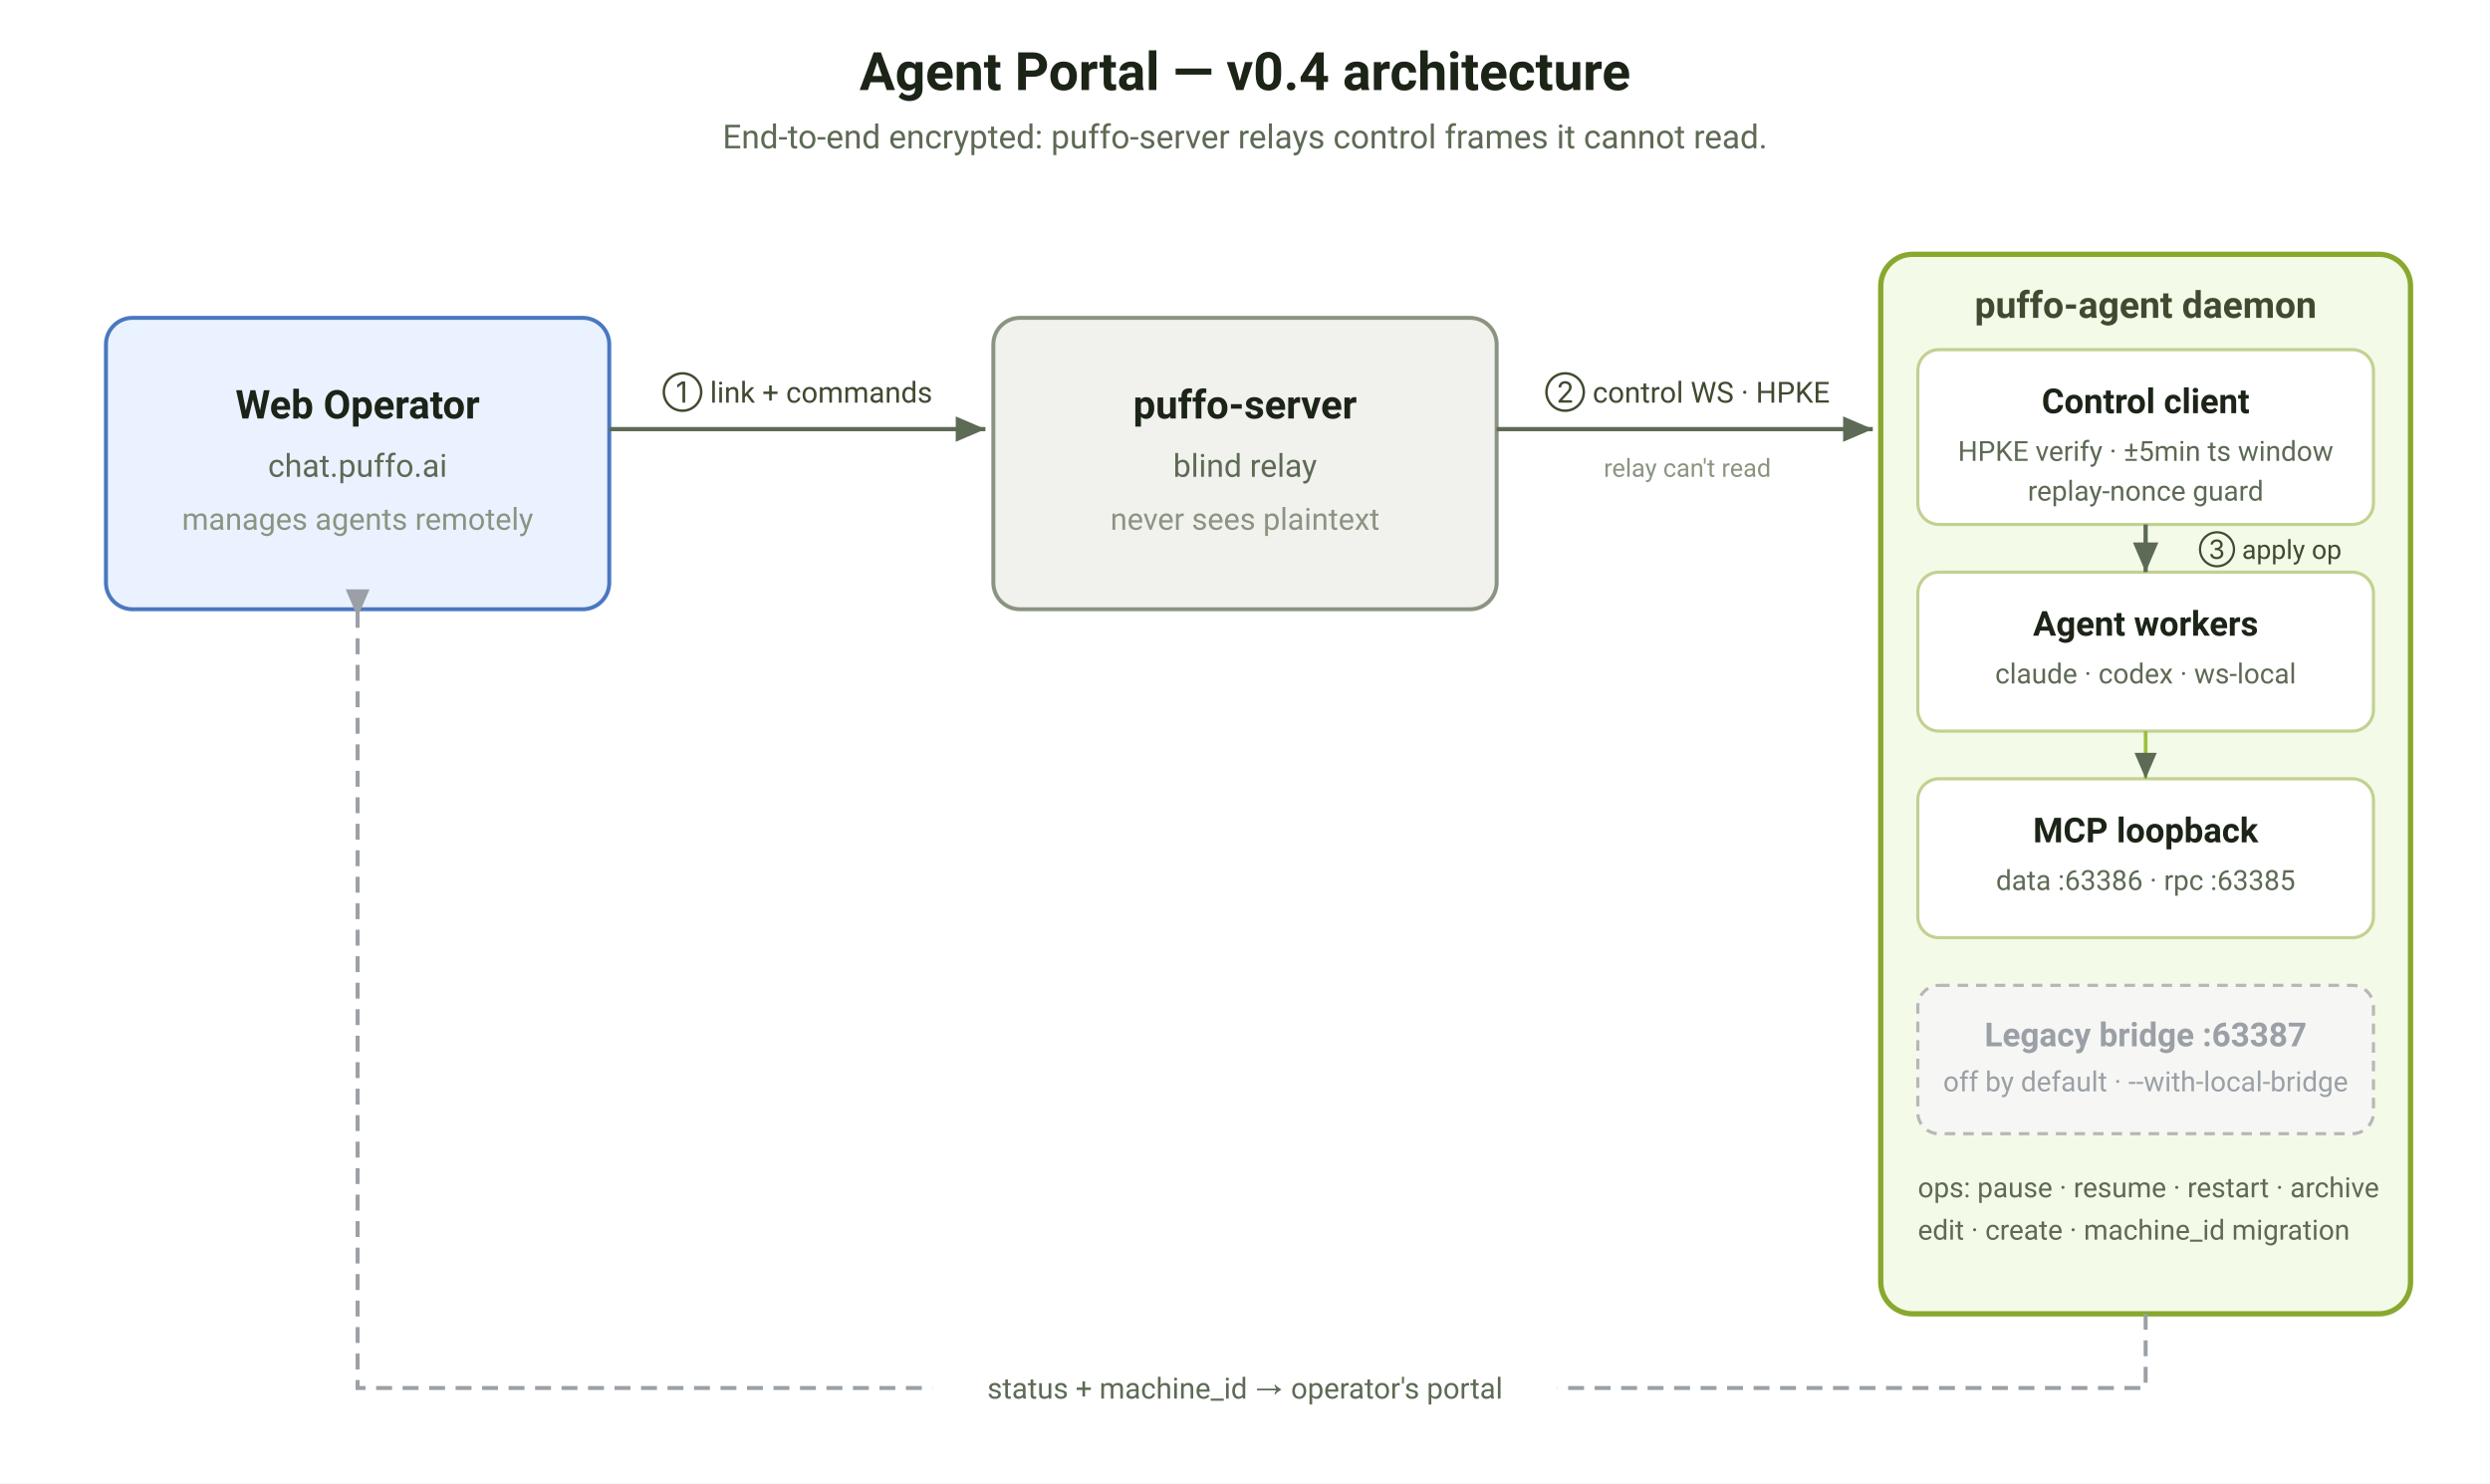
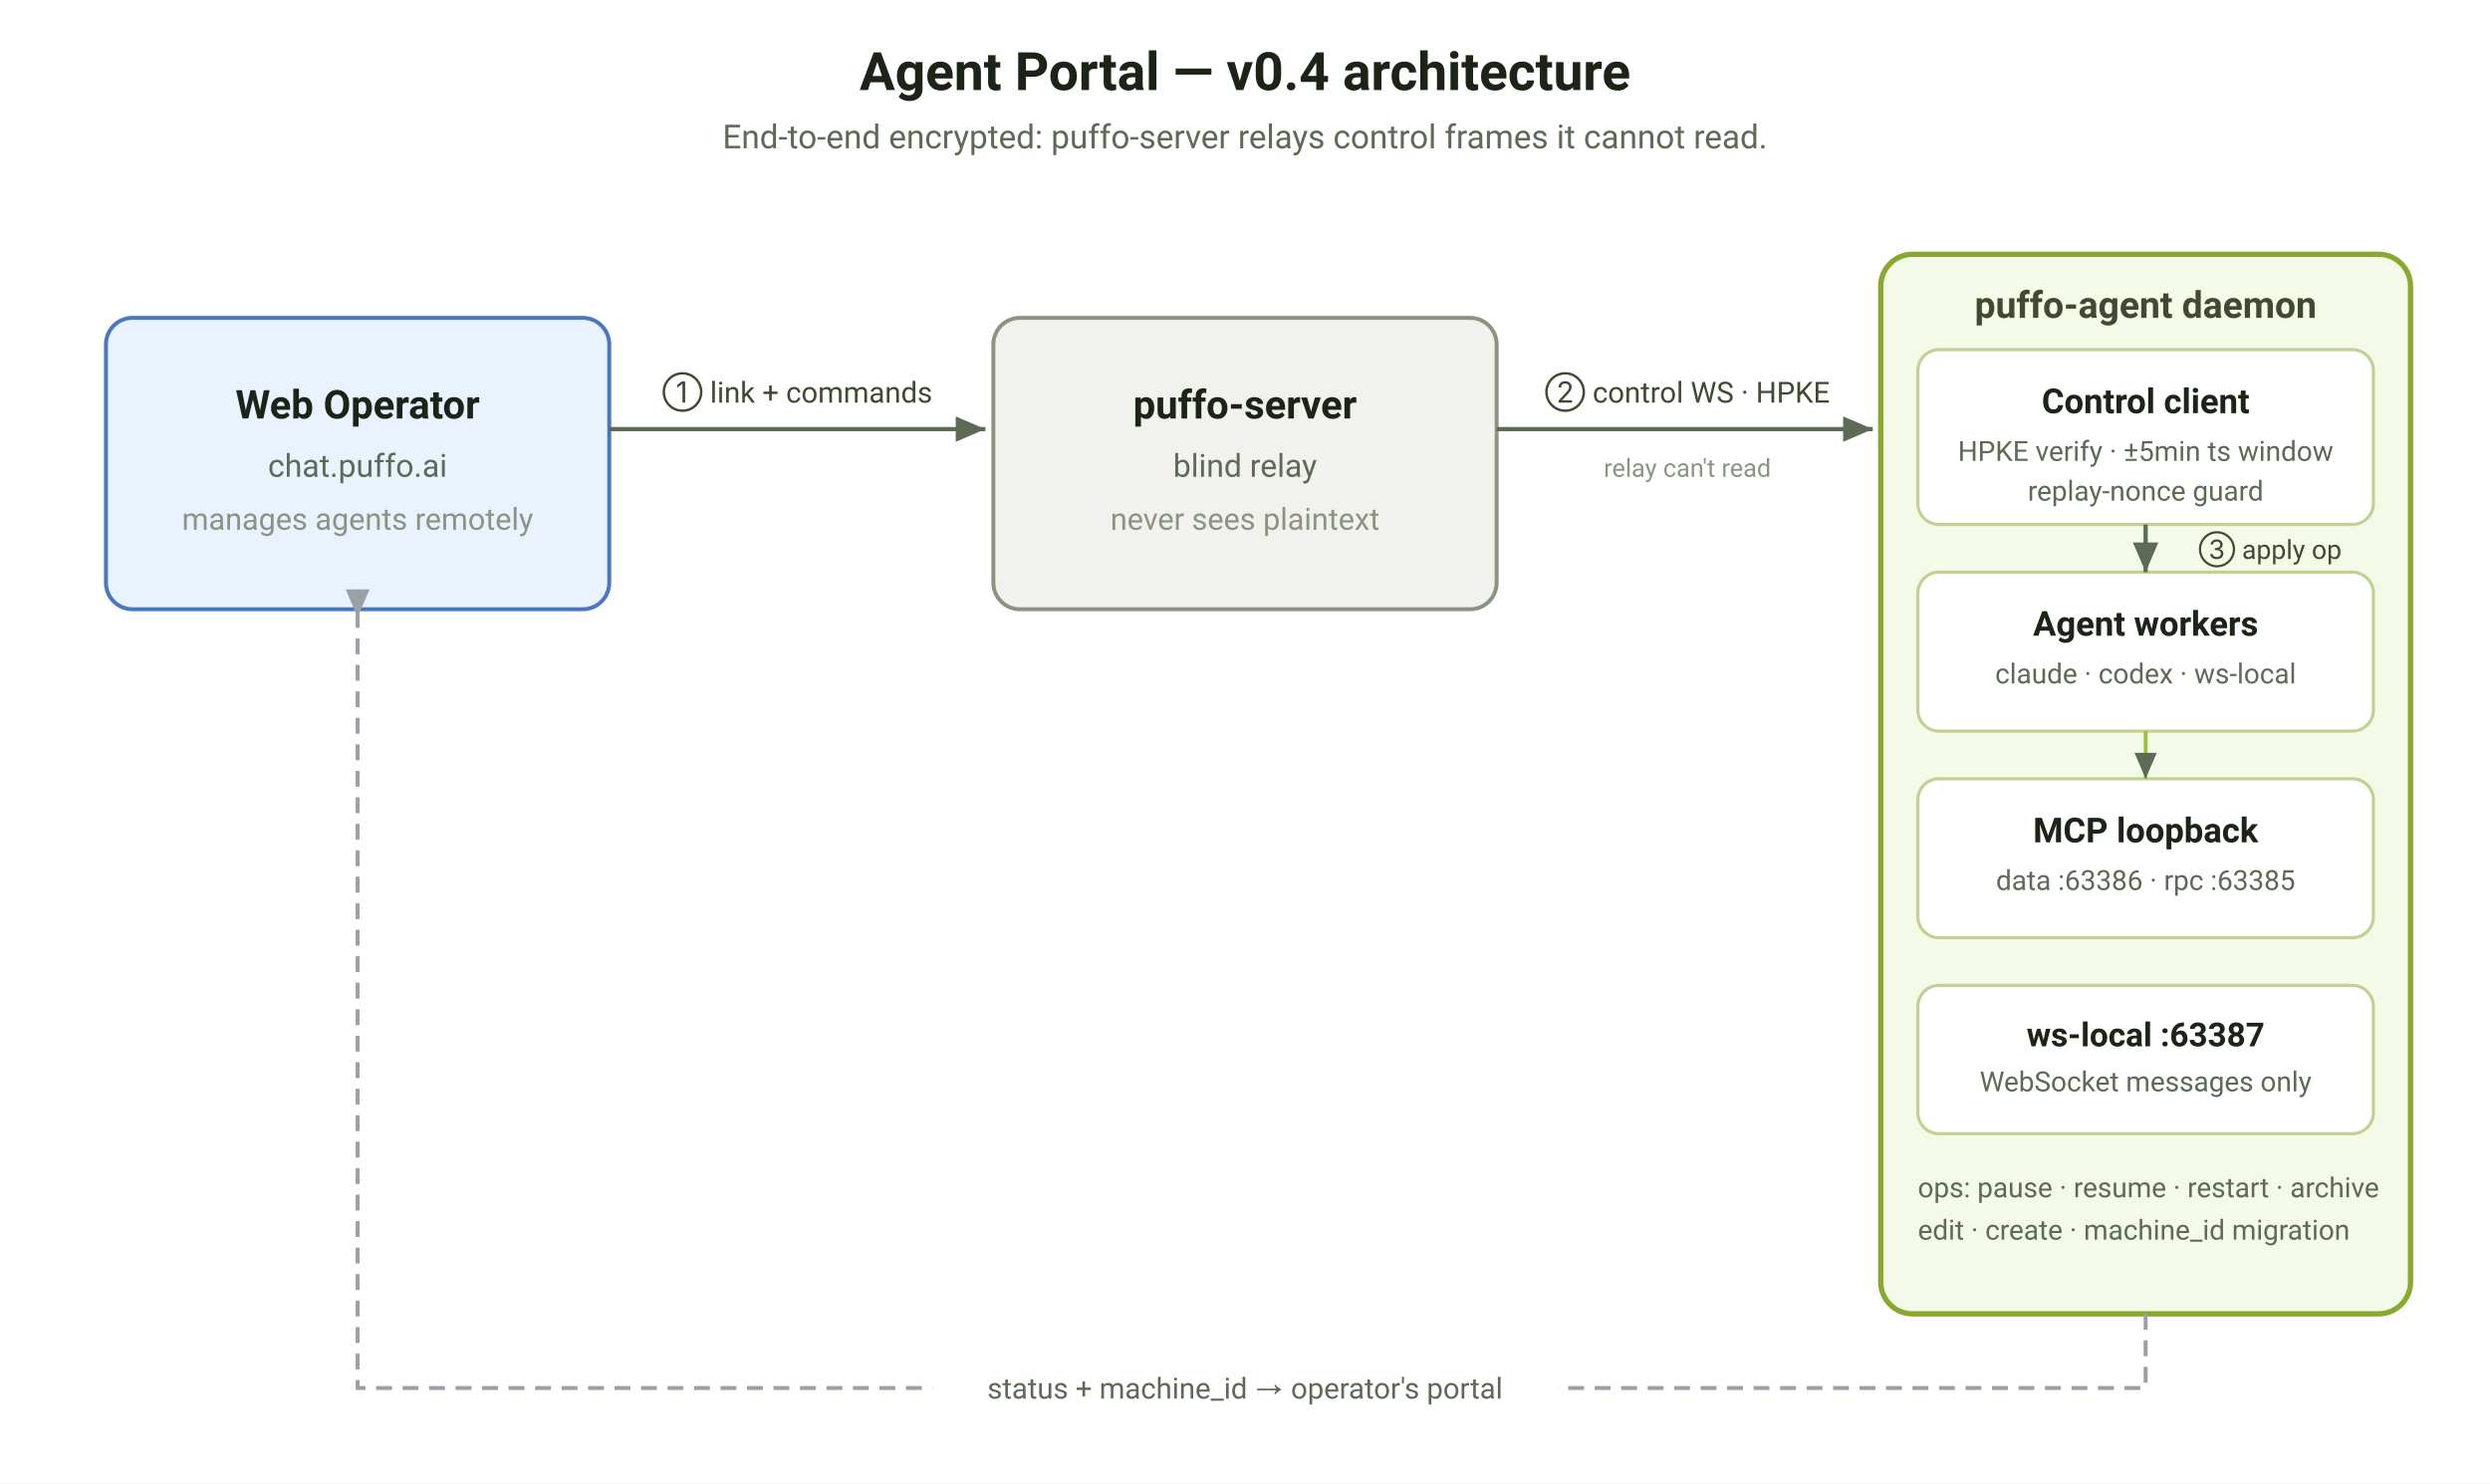
<svg xmlns="http://www.w3.org/2000/svg" viewBox="0 0 940 560" font-family="-apple-system, BlinkMacSystemFont, 'Segoe UI', Roboto, Helvetica, Arial, sans-serif">
  <defs>
    <marker id="arw" markerWidth="9" markerHeight="9" refX="7" refY="3" orient="auto" markerUnits="strokeWidth">
      <path d="M0,0 L7,3 L0,6 Z" fill="#5d6a55" />
    </marker>
    <marker id="arwL" markerWidth="9" markerHeight="9" refX="2" refY="3" orient="auto" markerUnits="strokeWidth">
      <path d="M7,0 L0,3 L7,6 Z" fill="#9aa0a6" />
    </marker>
  </defs>
  <rect x="0" y="0" width="940" height="560" fill="#ffffff" />
  <text x="470" y="34" text-anchor="middle" font-size="20" font-weight="700" fill="#1b2417">Agent Portal — v0.4 architecture</text>
  <text x="470" y="56" text-anchor="middle" font-size="12.5" fill="#5d6a55">End-to-end encrypted: puffo-server relays control frames it cannot read.</text>
  <rect x="40" y="120" width="190" height="110" rx="10" fill="#eaf2ff" stroke="#4a78c0" stroke-width="1.5" />
  <text x="135" y="158" text-anchor="middle" font-size="15" font-weight="700" fill="#1b2417">Web Operator</text>
  <text x="135" y="180" text-anchor="middle" font-size="12" fill="#5d6a55">chat.puffo.ai</text>
  <text x="135" y="200" text-anchor="middle" font-size="11.5" fill="#8b9481">manages agents remotely</text>
  <rect x="375" y="120" width="190" height="110" rx="10" fill="#f1f1ee" stroke="#8b9481" stroke-width="1.5" />
  <text x="470" y="158" text-anchor="middle" font-size="15" font-weight="700" fill="#1b2417">puffo-server</text>
  <text x="470" y="180" text-anchor="middle" font-size="12" fill="#5d6a55">blind relay</text>
  <text x="470" y="200" text-anchor="middle" font-size="11.5" fill="#8b9481">never sees plaintext</text>
  <rect x="710" y="96" width="200" height="400" rx="12" fill="#f4fae8" stroke="#88a82e" stroke-width="2" />
  <text x="810" y="120" text-anchor="middle" font-size="14" font-weight="700" fill="#3f4a30">puffo-agent daemon</text>
  <rect x="724" y="132" width="172" height="66" rx="8" fill="#ffffff" stroke="#c2d191" stroke-width="1.2" />
  <text x="810" y="156" text-anchor="middle" font-size="13" font-weight="600" fill="#1b2417">Control client</text>
  <text x="810" y="174" text-anchor="middle" font-size="10.5" fill="#5d6a55">HPKE verify · ±5min ts window</text>
  <text x="810" y="189" text-anchor="middle" font-size="10.5" fill="#5d6a55">replay-nonce guard</text>
  <rect x="724" y="216" width="172" height="60" rx="8" fill="#ffffff" stroke="#c2d191" stroke-width="1.2" />
  <text x="810" y="240" text-anchor="middle" font-size="13" font-weight="600" fill="#1b2417">Agent workers</text>
  <text x="810" y="258" text-anchor="middle" font-size="10.5" fill="#5d6a55">claude · codex · ws-local</text>
  <rect x="724" y="294" width="172" height="60" rx="8" fill="#ffffff" stroke="#c2d191" stroke-width="1.2" />
  <text x="810" y="318" text-anchor="middle" font-size="13" font-weight="600" fill="#1b2417">MCP loopback</text>
  <text x="810" y="336" text-anchor="middle" font-size="10.5" fill="#5d6a55">data :63386 · rpc :63385</text>
-   <rect x="724" y="372" width="172" height="56" rx="8" fill="#f6f6f4" stroke="#b7b7b7" stroke-width="1.2" stroke-dasharray="4 3" />
-   <text x="810" y="395" text-anchor="middle" font-size="12.5" font-weight="600" fill="#9aa0a6">Legacy bridge :63387</text>
-   <text x="810" y="412" text-anchor="middle" font-size="10.5" fill="#9aa0a6">off by default · --with-local-bridge</text>
+   <rect x="724" y="372" width="172" height="56" rx="8" fill="#ffffff" stroke="#c2d191" stroke-width="1.2" />
+   <text x="810" y="395" text-anchor="middle" font-size="12.5" font-weight="600" fill="#1b2417">ws-local :63387</text>
+   <text x="810" y="412" text-anchor="middle" font-size="10.5" fill="#5d6a55">WebSocket messages only</text>
  <line x1="230" y1="162" x2="372" y2="162" stroke="#5d6a55" stroke-width="1.6" marker-end="url(#arw)" />
  <text x="301" y="152" text-anchor="middle" font-size="11" fill="#3f4a30">① link + commands</text>
  <line x1="565" y1="162" x2="707" y2="162" stroke="#5d6a55" stroke-width="1.6" marker-end="url(#arw)" />
  <text x="637" y="152" text-anchor="middle" font-size="11" fill="#3f4a30">② control WS · HPKE</text>
  <text x="637" y="180" text-anchor="middle" font-size="9.5" fill="#8b9481">relay can't read</text>
  <line x1="810" y1="198" x2="810" y2="216" stroke="#5d6a55" stroke-width="1.6" marker-end="url(#arw)" />
  <text x="884" y="211" text-anchor="end" font-size="10" fill="#3f4a30">③ apply op</text>
  <line x1="810" y1="276" x2="810" y2="294" stroke="#9cbf3a" stroke-width="1.4" marker-end="url(#arw)" />
  <path d="M 810 496 L 810 524 L 135 524 L 135 230" fill="none" stroke="#9aa0a6" stroke-width="1.5" stroke-dasharray="6 4" marker-end="url(#arwL)" />
  <rect x="352" y="512" width="236" height="24" rx="6" fill="#ffffff" />
  <text x="470" y="528" text-anchor="middle" font-size="11" fill="#5d6a55">status + machine_id → operator's portal</text>
  <text x="724" y="452" font-size="10.5" fill="#5d6a55">ops: pause · resume · restart · archive</text>
  <text x="724" y="468" font-size="10.5" fill="#5d6a55">edit · create · machine_id migration</text>
</svg>
